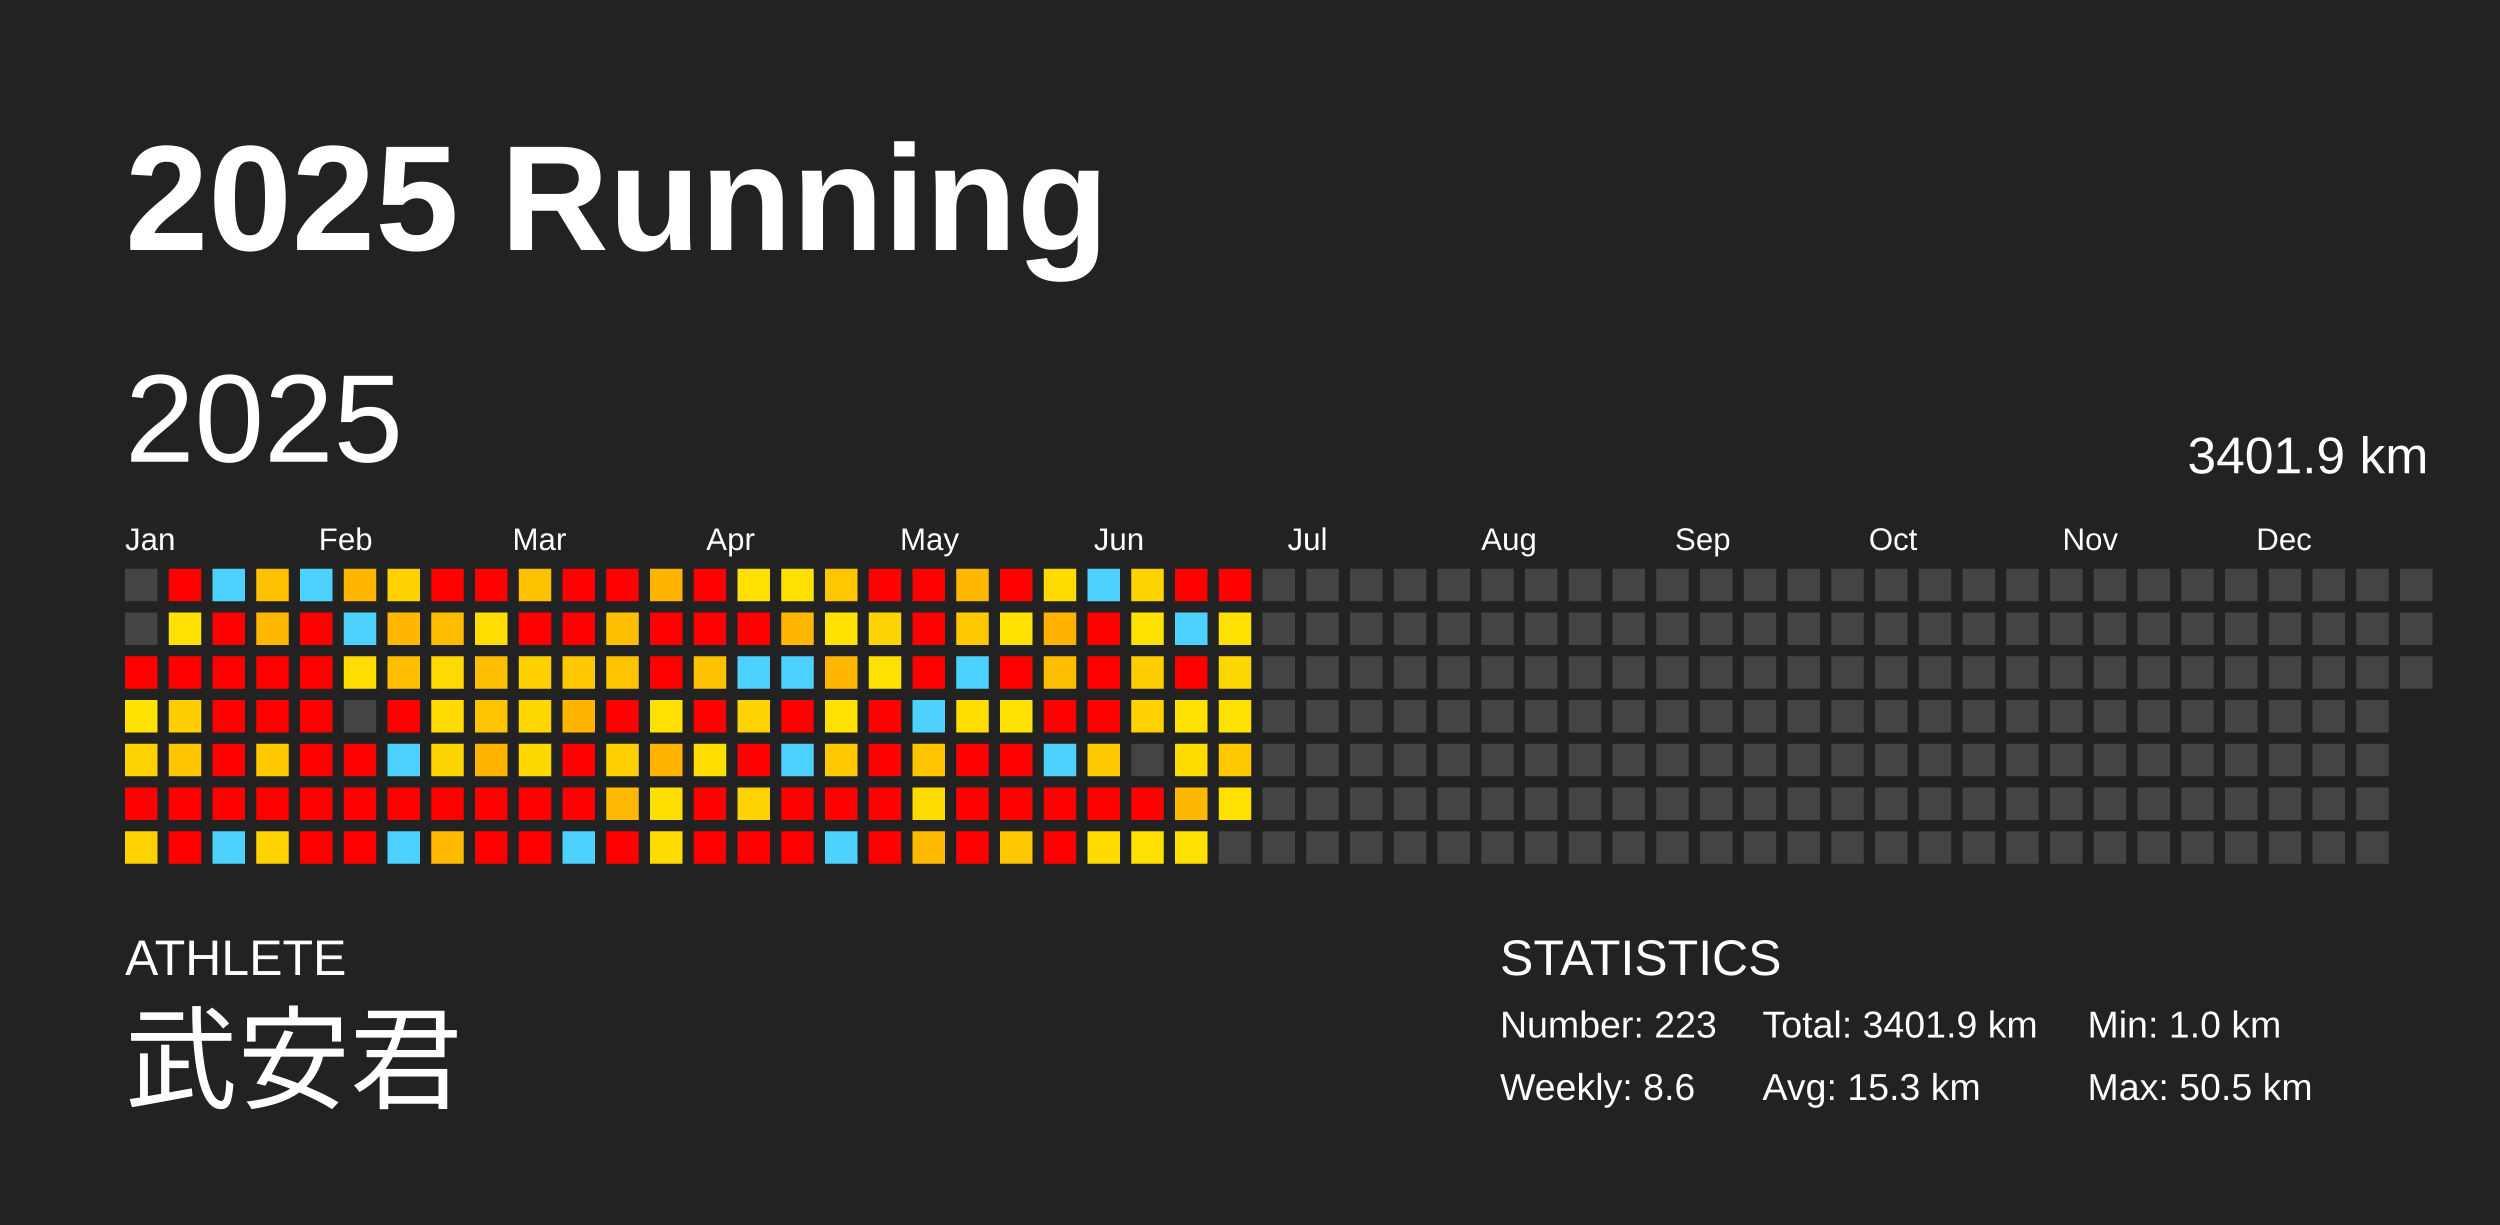
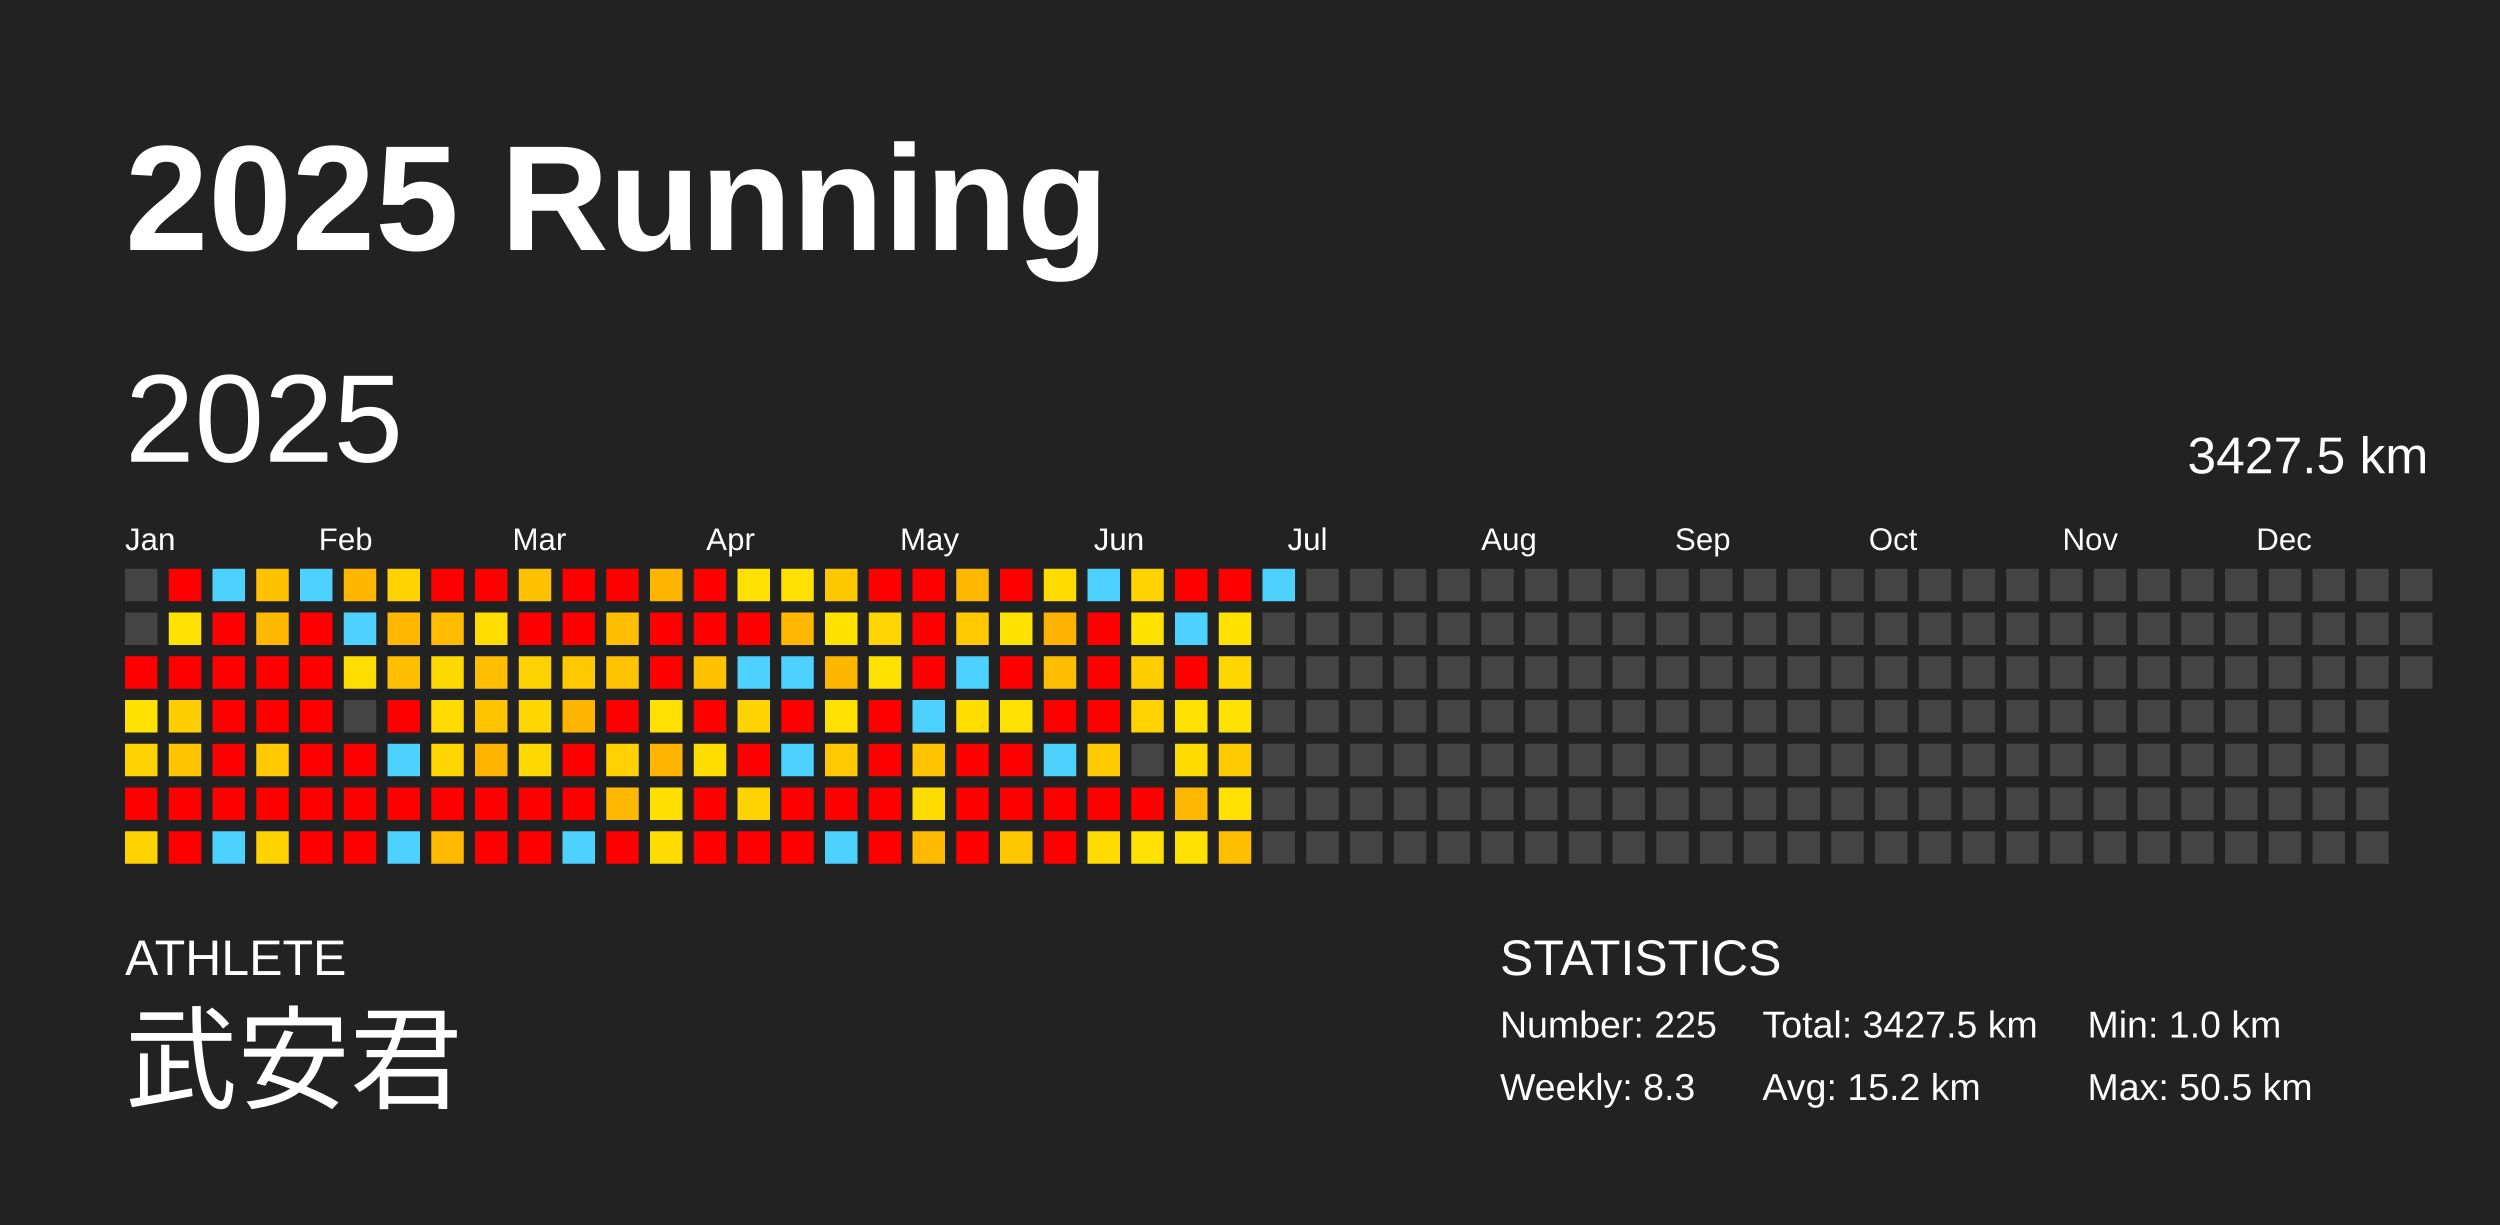
<svg xmlns="http://www.w3.org/2000/svg" baseProfile="full" height="98mm" version="1.1" viewBox="0,0,200,98" width="200mm">
  <defs />
  <rect fill="#222222" height="98" width="200" x="0" y="0" />
  <text fill="#FFFFFF" style="font-size:12px; font-family:Arial; font-weight:bold;" x="10" y="20">2025 Running</text>
  <text fill="#FFFFFF" style="font-size:4px; font-family:Arial" x="10" y="78">ATHLETE</text>
  <text fill="#FFFFFF" style="font-size:9px; font-family:Arial" x="10" y="88">武安君</text>
  <text fill="#FFFFFF" style="font-size:4px; font-family:Arial" x="120" y="78">STATISTICS</text>
-   <text fill="#FFFFFF" style="font-size:3px; font-family:Arial" x="120" y="83">Number: 223</text>
-   <text fill="#FFFFFF" style="font-size:3px; font-family:Arial" x="120" y="88">Weekly: 8.6</text>
-   <text fill="#FFFFFF" style="font-size:3px; font-family:Arial" x="141" y="83">Total: 3401.9 km</text>
-   <text fill="#FFFFFF" style="font-size:3px; font-family:Arial" x="141" y="88">Avg: 15.3 km</text>
+   <text fill="#FFFFFF" style="font-size:3px; font-family:Arial" x="120" y="83">Number: 225</text>
+   <text fill="#FFFFFF" style="font-size:3px; font-family:Arial" x="120" y="88">Weekly: 8.3</text>
+   <text fill="#FFFFFF" style="font-size:3px; font-family:Arial" x="141" y="83">Total: 3427.5 km</text>
+   <text fill="#FFFFFF" style="font-size:3px; font-family:Arial" x="141" y="88">Avg: 15.2 km</text>
  <text fill="#FFFFFF" style="font-size:3px; font-family:Arial" x="167" y="83">Min: 1.0 km</text>
  <text fill="#FFFFFF" style="font-size:3px; font-family:Arial" x="167" y="88">Max: 50.5 km</text>
  <text dominant-baseline="hanging" fill="#FFFFFF" style="font-size:10.0px; font-family:Arial;" x="10" y="30">2025</text>
-   <text dominant-baseline="hanging" fill="#FFFFFF" style="font-size:4.125px; font-family:Arial;" x="175" y="35">3401.9 km</text>
+   <text dominant-baseline="hanging" fill="#FFFFFF" style="font-size:4.125px; font-family:Arial;" x="175" y="35">3427.5 km</text>
  <text fill="#FFFFFF" style="font-size:2.5px; font-family:Arial" x="10.0" y="44">Jan</text>
  <text fill="#FFFFFF" style="font-size:2.5px; font-family:Arial" x="25.5" y="44">Feb</text>
  <text fill="#FFFFFF" style="font-size:2.5px; font-family:Arial" x="41.0" y="44">Mar</text>
  <text fill="#FFFFFF" style="font-size:2.5px; font-family:Arial" x="56.5" y="44">Apr</text>
  <text fill="#FFFFFF" style="font-size:2.5px; font-family:Arial" x="72.0" y="44">May</text>
  <text fill="#FFFFFF" style="font-size:2.5px; font-family:Arial" x="87.5" y="44">Jun</text>
  <text fill="#FFFFFF" style="font-size:2.5px; font-family:Arial" x="103.0" y="44">Jul</text>
  <text fill="#FFFFFF" style="font-size:2.5px; font-family:Arial" x="118.5" y="44">Aug</text>
  <text fill="#FFFFFF" style="font-size:2.5px; font-family:Arial" x="134.0" y="44">Sep</text>
  <text fill="#FFFFFF" style="font-size:2.5px; font-family:Arial" x="149.5" y="44">Oct</text>
  <text fill="#FFFFFF" style="font-size:2.5px; font-family:Arial" x="165.0" y="44">Nov</text>
  <text fill="#FFFFFF" style="font-size:2.5px; font-family:Arial" x="180.5" y="44">Dec</text>
  <rect fill="#444444" height="2.6" width="2.6" x="10.0" y="45.5" />
  <rect fill="#444444" height="2.6" width="2.6" x="10.0" y="49.0" />
  <rect fill="red" height="2.6" width="2.6" x="10.0" y="52.5" />
  <rect fill="#ffe200" height="2.6" width="2.6" x="10.0" y="56.0" />
  <rect fill="#ffd300" height="2.6" width="2.6" x="10.0" y="59.5" />
  <rect fill="red" height="2.6" width="2.6" x="10.0" y="63.0" />
  <rect fill="#ffd300" height="2.6" width="2.6" x="10.0" y="66.5" />
  <rect fill="red" height="2.6" width="2.6" x="13.5" y="45.5" />
  <rect fill="#ffe100" height="2.6" width="2.6" x="13.5" y="49.0" />
  <rect fill="red" height="2.6" width="2.6" x="13.5" y="52.5" />
  <rect fill="#ffce00" height="2.6" width="2.6" x="13.5" y="56.0" />
  <rect fill="#ffc400" height="2.6" width="2.6" x="13.5" y="59.5" />
  <rect fill="red" height="2.6" width="2.6" x="13.5" y="63.0" />
  <rect fill="red" height="2.6" width="2.6" x="13.5" y="66.5" />
  <rect fill="#4dd2ff" height="2.6" width="2.6" x="17.0" y="45.5" />
  <rect fill="red" height="2.6" width="2.6" x="17.0" y="49.0" />
  <rect fill="red" height="2.6" width="2.6" x="17.0" y="52.5" />
  <rect fill="red" height="2.6" width="2.6" x="17.0" y="56.0" />
  <rect fill="red" height="2.6" width="2.6" x="17.0" y="59.5" />
  <rect fill="red" height="2.6" width="2.6" x="17.0" y="63.0" />
  <rect fill="#4dd2ff" height="2.6" width="2.6" x="17.0" y="66.5" />
  <rect fill="#ffc100" height="2.6" width="2.6" x="20.5" y="45.5" />
  <rect fill="#ffb800" height="2.6" width="2.6" x="20.5" y="49.0" />
  <rect fill="red" height="2.6" width="2.6" x="20.5" y="52.5" />
  <rect fill="red" height="2.6" width="2.6" x="20.5" y="56.0" />
  <rect fill="#ffc800" height="2.6" width="2.6" x="20.5" y="59.5" />
  <rect fill="red" height="2.6" width="2.6" x="20.5" y="63.0" />
  <rect fill="#ffd300" height="2.6" width="2.6" x="20.5" y="66.5" />
  <rect fill="#4dd2ff" height="2.6" width="2.6" x="24.0" y="45.5" />
  <rect fill="red" height="2.6" width="2.6" x="24.0" y="49.0" />
  <rect fill="red" height="2.6" width="2.6" x="24.0" y="52.5" />
  <rect fill="red" height="2.6" width="2.6" x="24.0" y="56.0" />
  <rect fill="red" height="2.6" width="2.6" x="24.0" y="59.5" />
  <rect fill="red" height="2.6" width="2.6" x="24.0" y="63.0" />
  <rect fill="red" height="2.6" width="2.6" x="24.0" y="66.5" />
  <rect fill="#ffb600" height="2.6" width="2.6" x="27.5" y="45.5" />
  <rect fill="#4dd2ff" height="2.6" width="2.6" x="27.5" y="49.0" />
  <rect fill="#ffdd00" height="2.6" width="2.6" x="27.5" y="52.5" />
  <rect fill="#444444" height="2.6" width="2.6" x="27.5" y="56.0" />
  <rect fill="red" height="2.6" width="2.6" x="27.5" y="59.5" />
  <rect fill="red" height="2.6" width="2.6" x="27.5" y="63.0" />
  <rect fill="red" height="2.6" width="2.6" x="27.5" y="66.5" />
  <rect fill="#ffd200" height="2.6" width="2.6" x="31.0" y="45.5" />
  <rect fill="#ffb700" height="2.6" width="2.6" x="31.0" y="49.0" />
  <rect fill="#ffbe00" height="2.6" width="2.6" x="31.0" y="52.5" />
  <rect fill="red" height="2.6" width="2.6" x="31.0" y="56.0" />
  <rect fill="#4dd2ff" height="2.6" width="2.6" x="31.0" y="59.5" />
  <rect fill="red" height="2.6" width="2.6" x="31.0" y="63.0" />
  <rect fill="#4dd2ff" height="2.6" width="2.6" x="31.0" y="66.5" />
  <rect fill="red" height="2.6" width="2.6" x="34.5" y="45.5" />
  <rect fill="#ffbc00" height="2.6" width="2.6" x="34.5" y="49.0" />
  <rect fill="#ffda00" height="2.6" width="2.6" x="34.5" y="52.5" />
  <rect fill="#ffdb00" height="2.6" width="2.6" x="34.5" y="56.0" />
  <rect fill="#ffd500" height="2.6" width="2.6" x="34.5" y="59.5" />
  <rect fill="red" height="2.6" width="2.6" x="34.5" y="63.0" />
  <rect fill="#ffba00" height="2.6" width="2.6" x="34.5" y="66.5" />
  <rect fill="red" height="2.6" width="2.6" x="38.0" y="45.5" />
  <rect fill="#ffdd00" height="2.6" width="2.6" x="38.0" y="49.0" />
  <rect fill="#ffbe00" height="2.6" width="2.6" x="38.0" y="52.5" />
  <rect fill="#ffc300" height="2.6" width="2.6" x="38.0" y="56.0" />
  <rect fill="#ffb400" height="2.6" width="2.6" x="38.0" y="59.5" />
  <rect fill="red" height="2.6" width="2.6" x="38.0" y="63.0" />
  <rect fill="red" height="2.6" width="2.6" x="38.0" y="66.5" />
  <rect fill="#ffc200" height="2.6" width="2.6" x="41.5" y="45.5" />
  <rect fill="red" height="2.6" width="2.6" x="41.5" y="49.0" />
  <rect fill="#ffd100" height="2.6" width="2.6" x="41.5" y="52.5" />
  <rect fill="#ffd700" height="2.6" width="2.6" x="41.5" y="56.0" />
  <rect fill="#ffd800" height="2.6" width="2.6" x="41.5" y="59.5" />
  <rect fill="red" height="2.6" width="2.6" x="41.5" y="63.0" />
  <rect fill="red" height="2.6" width="2.6" x="41.5" y="66.5" />
  <rect fill="red" height="2.6" width="2.6" x="45.0" y="45.5" />
  <rect fill="red" height="2.6" width="2.6" x="45.0" y="49.0" />
  <rect fill="#ffc800" height="2.6" width="2.6" x="45.0" y="52.5" />
  <rect fill="#ffb400" height="2.6" width="2.6" x="45.0" y="56.0" />
  <rect fill="red" height="2.6" width="2.6" x="45.0" y="59.5" />
  <rect fill="red" height="2.6" width="2.6" x="45.0" y="63.0" />
  <rect fill="#4dd2ff" height="2.6" width="2.6" x="45.0" y="66.5" />
  <rect fill="red" height="2.6" width="2.6" x="48.5" y="45.5" />
  <rect fill="#ffbe00" height="2.6" width="2.6" x="48.5" y="49.0" />
  <rect fill="#ffc300" height="2.6" width="2.6" x="48.5" y="52.5" />
  <rect fill="red" height="2.6" width="2.6" x="48.5" y="56.0" />
  <rect fill="#ffd100" height="2.6" width="2.6" x="48.5" y="59.5" />
  <rect fill="#ffb900" height="2.6" width="2.6" x="48.5" y="63.0" />
  <rect fill="red" height="2.6" width="2.6" x="48.5" y="66.5" />
  <rect fill="#ffb400" height="2.6" width="2.6" x="52.0" y="45.5" />
  <rect fill="red" height="2.6" width="2.6" x="52.0" y="49.0" />
  <rect fill="red" height="2.6" width="2.6" x="52.0" y="52.5" />
  <rect fill="#ffe000" height="2.6" width="2.6" x="52.0" y="56.0" />
  <rect fill="#ffb500" height="2.6" width="2.6" x="52.0" y="59.5" />
  <rect fill="#ffdf00" height="2.6" width="2.6" x="52.0" y="63.0" />
  <rect fill="#ffdc00" height="2.6" width="2.6" x="52.0" y="66.5" />
  <rect fill="red" height="2.6" width="2.6" x="55.5" y="45.5" />
  <rect fill="red" height="2.6" width="2.6" x="55.5" y="49.0" />
  <rect fill="#ffc200" height="2.6" width="2.6" x="55.5" y="52.5" />
  <rect fill="red" height="2.6" width="2.6" x="55.5" y="56.0" />
  <rect fill="#ffdd00" height="2.6" width="2.6" x="55.5" y="59.5" />
  <rect fill="red" height="2.6" width="2.6" x="55.5" y="63.0" />
  <rect fill="red" height="2.6" width="2.6" x="55.5" y="66.5" />
  <rect fill="#ffe000" height="2.6" width="2.6" x="59.0" y="45.5" />
  <rect fill="red" height="2.6" width="2.6" x="59.0" y="49.0" />
  <rect fill="#4dd2ff" height="2.6" width="2.6" x="59.0" y="52.5" />
  <rect fill="#ffd300" height="2.6" width="2.6" x="59.0" y="56.0" />
  <rect fill="red" height="2.6" width="2.6" x="59.0" y="59.5" />
  <rect fill="#ffd300" height="2.6" width="2.6" x="59.0" y="63.0" />
  <rect fill="red" height="2.6" width="2.6" x="59.0" y="66.5" />
  <rect fill="#ffe000" height="2.6" width="2.6" x="62.5" y="45.5" />
  <rect fill="#ffb700" height="2.6" width="2.6" x="62.5" y="49.0" />
  <rect fill="#4dd2ff" height="2.6" width="2.6" x="62.5" y="52.5" />
  <rect fill="red" height="2.6" width="2.6" x="62.5" y="56.0" />
  <rect fill="#4dd2ff" height="2.6" width="2.6" x="62.5" y="59.5" />
  <rect fill="red" height="2.6" width="2.6" x="62.5" y="63.0" />
  <rect fill="red" height="2.6" width="2.6" x="62.5" y="66.5" />
  <rect fill="#ffc700" height="2.6" width="2.6" x="66.0" y="45.5" />
  <rect fill="#ffe200" height="2.6" width="2.6" x="66.0" y="49.0" />
  <rect fill="#ffb600" height="2.6" width="2.6" x="66.0" y="52.5" />
  <rect fill="#ffe100" height="2.6" width="2.6" x="66.0" y="56.0" />
  <rect fill="#ffc800" height="2.6" width="2.6" x="66.0" y="59.5" />
  <rect fill="red" height="2.6" width="2.6" x="66.0" y="63.0" />
  <rect fill="#4dd2ff" height="2.6" width="2.6" x="66.0" y="66.5" />
  <rect fill="red" height="2.6" width="2.6" x="69.5" y="45.5" />
  <rect fill="#ffd500" height="2.6" width="2.6" x="69.5" y="49.0" />
  <rect fill="#ffe200" height="2.6" width="2.6" x="69.5" y="52.5" />
  <rect fill="red" height="2.6" width="2.6" x="69.5" y="56.0" />
  <rect fill="red" height="2.6" width="2.6" x="69.5" y="59.5" />
  <rect fill="red" height="2.6" width="2.6" x="69.5" y="63.0" />
  <rect fill="red" height="2.6" width="2.6" x="69.5" y="66.5" />
  <rect fill="red" height="2.6" width="2.6" x="73.0" y="45.5" />
  <rect fill="red" height="2.6" width="2.6" x="73.0" y="49.0" />
  <rect fill="red" height="2.6" width="2.6" x="73.0" y="52.5" />
  <rect fill="#4dd2ff" height="2.6" width="2.6" x="73.0" y="56.0" />
  <rect fill="#ffc300" height="2.6" width="2.6" x="73.0" y="59.5" />
  <rect fill="#ffdc00" height="2.6" width="2.6" x="73.0" y="63.0" />
  <rect fill="#ffba00" height="2.6" width="2.6" x="73.0" y="66.5" />
  <rect fill="#ffb800" height="2.6" width="2.6" x="76.5" y="45.5" />
  <rect fill="#ffc800" height="2.6" width="2.6" x="76.5" y="49.0" />
  <rect fill="#4dd2ff" height="2.6" width="2.6" x="76.5" y="52.5" />
  <rect fill="#ffdd00" height="2.6" width="2.6" x="76.5" y="56.0" />
  <rect fill="red" height="2.6" width="2.6" x="76.5" y="59.5" />
  <rect fill="red" height="2.6" width="2.6" x="76.5" y="63.0" />
  <rect fill="red" height="2.6" width="2.6" x="76.5" y="66.5" />
  <rect fill="red" height="2.6" width="2.6" x="80.0" y="45.5" />
  <rect fill="#ffe200" height="2.6" width="2.6" x="80.0" y="49.0" />
  <rect fill="red" height="2.6" width="2.6" x="80.0" y="52.5" />
  <rect fill="#ffe100" height="2.6" width="2.6" x="80.0" y="56.0" />
  <rect fill="red" height="2.6" width="2.6" x="80.0" y="59.5" />
  <rect fill="red" height="2.6" width="2.6" x="80.0" y="63.0" />
  <rect fill="#ffc700" height="2.6" width="2.6" x="80.0" y="66.5" />
  <rect fill="#ffdb00" height="2.6" width="2.6" x="83.5" y="45.5" />
  <rect fill="#ffb200" height="2.6" width="2.6" x="83.5" y="49.0" />
  <rect fill="#ffbd00" height="2.6" width="2.6" x="83.5" y="52.5" />
  <rect fill="red" height="2.6" width="2.6" x="83.5" y="56.0" />
  <rect fill="#4dd2ff" height="2.6" width="2.6" x="83.5" y="59.5" />
  <rect fill="red" height="2.6" width="2.6" x="83.5" y="63.0" />
  <rect fill="red" height="2.6" width="2.6" x="83.5" y="66.5" />
  <rect fill="#4dd2ff" height="2.6" width="2.6" x="87.0" y="45.5" />
  <rect fill="red" height="2.6" width="2.6" x="87.0" y="49.0" />
  <rect fill="red" height="2.6" width="2.6" x="87.0" y="52.5" />
  <rect fill="red" height="2.6" width="2.6" x="87.0" y="56.0" />
  <rect fill="#ffc900" height="2.6" width="2.6" x="87.0" y="59.5" />
  <rect fill="red" height="2.6" width="2.6" x="87.0" y="63.0" />
  <rect fill="#ffdb00" height="2.6" width="2.6" x="87.0" y="66.5" />
  <rect fill="#ffd300" height="2.6" width="2.6" x="90.5" y="45.5" />
  <rect fill="#ffe200" height="2.6" width="2.6" x="90.5" y="49.0" />
  <rect fill="#ffce00" height="2.6" width="2.6" x="90.5" y="52.5" />
  <rect fill="#ffd200" height="2.6" width="2.6" x="90.5" y="56.0" />
  <rect fill="#444444" height="2.6" width="2.6" x="90.5" y="59.5" />
  <rect fill="red" height="2.6" width="2.6" x="90.5" y="63.0" />
  <rect fill="#ffe100" height="2.6" width="2.6" x="90.5" y="66.5" />
  <rect fill="red" height="2.6" width="2.6" x="94.0" y="45.5" />
  <rect fill="#4dd2ff" height="2.6" width="2.6" x="94.0" y="49.0" />
  <rect fill="red" height="2.6" width="2.6" x="94.0" y="52.5" />
  <rect fill="#ffe100" height="2.6" width="2.6" x="94.0" y="56.0" />
  <rect fill="#ffdc00" height="2.6" width="2.6" x="94.0" y="59.5" />
  <rect fill="#ffb800" height="2.6" width="2.6" x="94.0" y="63.0" />
  <rect fill="#ffe100" height="2.6" width="2.6" x="94.0" y="66.5" />
  <rect fill="red" height="2.6" width="2.6" x="97.5" y="45.5" />
  <rect fill="#ffe200" height="2.6" width="2.6" x="97.5" y="49.0" />
  <rect fill="#ffd700" height="2.6" width="2.6" x="97.5" y="52.5" />
  <rect fill="#ffe100" height="2.6" width="2.6" x="97.5" y="56.0" />
  <rect fill="#ffc900" height="2.6" width="2.6" x="97.5" y="59.5" />
  <rect fill="#ffe000" height="2.6" width="2.6" x="97.5" y="63.0" />
-   <rect fill="#444444" height="2.6" width="2.6" x="97.5" y="66.5" />
-   <rect fill="#444444" height="2.6" width="2.6" x="101.0" y="45.5" />
+   <rect fill="#ffbf00" height="2.6" width="2.6" x="97.5" y="66.5" />
+   <rect fill="#4dd2ff" height="2.6" width="2.6" x="101.0" y="45.5" />
  <rect fill="#444444" height="2.6" width="2.6" x="101.0" y="49.0" />
  <rect fill="#444444" height="2.6" width="2.6" x="101.0" y="52.5" />
  <rect fill="#444444" height="2.6" width="2.6" x="101.0" y="56.0" />
  <rect fill="#444444" height="2.6" width="2.6" x="101.0" y="59.5" />
  <rect fill="#444444" height="2.6" width="2.6" x="101.0" y="63.0" />
  <rect fill="#444444" height="2.6" width="2.6" x="101.0" y="66.5" />
  <rect fill="#444444" height="2.6" width="2.6" x="104.5" y="45.5" />
  <rect fill="#444444" height="2.6" width="2.6" x="104.5" y="49.0" />
  <rect fill="#444444" height="2.6" width="2.6" x="104.5" y="52.5" />
  <rect fill="#444444" height="2.6" width="2.6" x="104.5" y="56.0" />
  <rect fill="#444444" height="2.6" width="2.6" x="104.5" y="59.5" />
  <rect fill="#444444" height="2.6" width="2.6" x="104.5" y="63.0" />
  <rect fill="#444444" height="2.6" width="2.6" x="104.5" y="66.5" />
  <rect fill="#444444" height="2.6" width="2.6" x="108.0" y="45.5" />
  <rect fill="#444444" height="2.6" width="2.6" x="108.0" y="49.0" />
  <rect fill="#444444" height="2.6" width="2.6" x="108.0" y="52.5" />
  <rect fill="#444444" height="2.6" width="2.6" x="108.0" y="56.0" />
  <rect fill="#444444" height="2.6" width="2.6" x="108.0" y="59.5" />
  <rect fill="#444444" height="2.6" width="2.6" x="108.0" y="63.0" />
  <rect fill="#444444" height="2.6" width="2.6" x="108.0" y="66.5" />
  <rect fill="#444444" height="2.6" width="2.6" x="111.5" y="45.5" />
  <rect fill="#444444" height="2.6" width="2.6" x="111.5" y="49.0" />
  <rect fill="#444444" height="2.6" width="2.6" x="111.5" y="52.5" />
  <rect fill="#444444" height="2.6" width="2.6" x="111.5" y="56.0" />
  <rect fill="#444444" height="2.6" width="2.6" x="111.5" y="59.5" />
  <rect fill="#444444" height="2.6" width="2.6" x="111.5" y="63.0" />
  <rect fill="#444444" height="2.6" width="2.6" x="111.5" y="66.5" />
  <rect fill="#444444" height="2.6" width="2.6" x="115.0" y="45.5" />
  <rect fill="#444444" height="2.6" width="2.6" x="115.0" y="49.0" />
  <rect fill="#444444" height="2.6" width="2.6" x="115.0" y="52.5" />
  <rect fill="#444444" height="2.6" width="2.6" x="115.0" y="56.0" />
  <rect fill="#444444" height="2.6" width="2.6" x="115.0" y="59.5" />
  <rect fill="#444444" height="2.6" width="2.6" x="115.0" y="63.0" />
  <rect fill="#444444" height="2.6" width="2.6" x="115.0" y="66.5" />
  <rect fill="#444444" height="2.6" width="2.6" x="118.5" y="45.5" />
  <rect fill="#444444" height="2.6" width="2.6" x="118.5" y="49.0" />
  <rect fill="#444444" height="2.6" width="2.6" x="118.5" y="52.5" />
  <rect fill="#444444" height="2.6" width="2.6" x="118.5" y="56.0" />
  <rect fill="#444444" height="2.6" width="2.6" x="118.5" y="59.5" />
  <rect fill="#444444" height="2.6" width="2.6" x="118.5" y="63.0" />
  <rect fill="#444444" height="2.6" width="2.6" x="118.5" y="66.5" />
  <rect fill="#444444" height="2.6" width="2.6" x="122.0" y="45.5" />
  <rect fill="#444444" height="2.6" width="2.6" x="122.0" y="49.0" />
  <rect fill="#444444" height="2.6" width="2.6" x="122.0" y="52.5" />
  <rect fill="#444444" height="2.6" width="2.6" x="122.0" y="56.0" />
  <rect fill="#444444" height="2.6" width="2.6" x="122.0" y="59.5" />
  <rect fill="#444444" height="2.6" width="2.6" x="122.0" y="63.0" />
  <rect fill="#444444" height="2.6" width="2.6" x="122.0" y="66.5" />
  <rect fill="#444444" height="2.6" width="2.6" x="125.5" y="45.5" />
  <rect fill="#444444" height="2.6" width="2.6" x="125.5" y="49.0" />
  <rect fill="#444444" height="2.6" width="2.6" x="125.5" y="52.5" />
  <rect fill="#444444" height="2.6" width="2.6" x="125.5" y="56.0" />
  <rect fill="#444444" height="2.6" width="2.6" x="125.5" y="59.5" />
  <rect fill="#444444" height="2.6" width="2.6" x="125.5" y="63.0" />
  <rect fill="#444444" height="2.6" width="2.6" x="125.5" y="66.5" />
  <rect fill="#444444" height="2.6" width="2.6" x="129.0" y="45.5" />
  <rect fill="#444444" height="2.6" width="2.6" x="129.0" y="49.0" />
  <rect fill="#444444" height="2.6" width="2.6" x="129.0" y="52.5" />
  <rect fill="#444444" height="2.6" width="2.6" x="129.0" y="56.0" />
  <rect fill="#444444" height="2.6" width="2.6" x="129.0" y="59.5" />
  <rect fill="#444444" height="2.6" width="2.6" x="129.0" y="63.0" />
  <rect fill="#444444" height="2.6" width="2.6" x="129.0" y="66.5" />
  <rect fill="#444444" height="2.6" width="2.6" x="132.5" y="45.5" />
  <rect fill="#444444" height="2.6" width="2.6" x="132.5" y="49.0" />
  <rect fill="#444444" height="2.6" width="2.6" x="132.5" y="52.5" />
  <rect fill="#444444" height="2.6" width="2.6" x="132.5" y="56.0" />
  <rect fill="#444444" height="2.6" width="2.6" x="132.5" y="59.5" />
  <rect fill="#444444" height="2.6" width="2.6" x="132.5" y="63.0" />
  <rect fill="#444444" height="2.6" width="2.6" x="132.5" y="66.5" />
  <rect fill="#444444" height="2.6" width="2.6" x="136.0" y="45.5" />
  <rect fill="#444444" height="2.6" width="2.6" x="136.0" y="49.0" />
  <rect fill="#444444" height="2.6" width="2.6" x="136.0" y="52.5" />
  <rect fill="#444444" height="2.6" width="2.6" x="136.0" y="56.0" />
  <rect fill="#444444" height="2.6" width="2.6" x="136.0" y="59.5" />
  <rect fill="#444444" height="2.6" width="2.6" x="136.0" y="63.0" />
  <rect fill="#444444" height="2.6" width="2.6" x="136.0" y="66.5" />
  <rect fill="#444444" height="2.6" width="2.6" x="139.5" y="45.5" />
  <rect fill="#444444" height="2.6" width="2.6" x="139.5" y="49.0" />
  <rect fill="#444444" height="2.6" width="2.6" x="139.5" y="52.5" />
  <rect fill="#444444" height="2.6" width="2.6" x="139.5" y="56.0" />
  <rect fill="#444444" height="2.6" width="2.6" x="139.5" y="59.5" />
  <rect fill="#444444" height="2.6" width="2.6" x="139.5" y="63.0" />
  <rect fill="#444444" height="2.6" width="2.6" x="139.5" y="66.5" />
  <rect fill="#444444" height="2.6" width="2.6" x="143.0" y="45.5" />
  <rect fill="#444444" height="2.6" width="2.6" x="143.0" y="49.0" />
  <rect fill="#444444" height="2.6" width="2.6" x="143.0" y="52.5" />
  <rect fill="#444444" height="2.6" width="2.6" x="143.0" y="56.0" />
  <rect fill="#444444" height="2.6" width="2.6" x="143.0" y="59.5" />
  <rect fill="#444444" height="2.6" width="2.6" x="143.0" y="63.0" />
  <rect fill="#444444" height="2.6" width="2.6" x="143.0" y="66.5" />
  <rect fill="#444444" height="2.6" width="2.6" x="146.5" y="45.5" />
  <rect fill="#444444" height="2.6" width="2.6" x="146.5" y="49.0" />
  <rect fill="#444444" height="2.6" width="2.6" x="146.5" y="52.5" />
  <rect fill="#444444" height="2.6" width="2.6" x="146.5" y="56.0" />
  <rect fill="#444444" height="2.6" width="2.6" x="146.5" y="59.5" />
  <rect fill="#444444" height="2.6" width="2.6" x="146.5" y="63.0" />
  <rect fill="#444444" height="2.6" width="2.6" x="146.5" y="66.5" />
  <rect fill="#444444" height="2.6" width="2.6" x="150.0" y="45.5" />
  <rect fill="#444444" height="2.6" width="2.6" x="150.0" y="49.0" />
  <rect fill="#444444" height="2.6" width="2.6" x="150.0" y="52.5" />
  <rect fill="#444444" height="2.6" width="2.6" x="150.0" y="56.0" />
  <rect fill="#444444" height="2.6" width="2.6" x="150.0" y="59.5" />
  <rect fill="#444444" height="2.6" width="2.6" x="150.0" y="63.0" />
  <rect fill="#444444" height="2.6" width="2.6" x="150.0" y="66.5" />
  <rect fill="#444444" height="2.6" width="2.6" x="153.5" y="45.5" />
  <rect fill="#444444" height="2.6" width="2.6" x="153.5" y="49.0" />
  <rect fill="#444444" height="2.6" width="2.6" x="153.5" y="52.5" />
  <rect fill="#444444" height="2.6" width="2.6" x="153.5" y="56.0" />
  <rect fill="#444444" height="2.6" width="2.6" x="153.5" y="59.5" />
  <rect fill="#444444" height="2.6" width="2.6" x="153.5" y="63.0" />
  <rect fill="#444444" height="2.6" width="2.6" x="153.5" y="66.5" />
  <rect fill="#444444" height="2.6" width="2.6" x="157.0" y="45.5" />
  <rect fill="#444444" height="2.6" width="2.6" x="157.0" y="49.0" />
  <rect fill="#444444" height="2.6" width="2.6" x="157.0" y="52.5" />
  <rect fill="#444444" height="2.6" width="2.6" x="157.0" y="56.0" />
  <rect fill="#444444" height="2.6" width="2.6" x="157.0" y="59.5" />
  <rect fill="#444444" height="2.6" width="2.6" x="157.0" y="63.0" />
  <rect fill="#444444" height="2.6" width="2.6" x="157.0" y="66.5" />
  <rect fill="#444444" height="2.6" width="2.6" x="160.5" y="45.5" />
  <rect fill="#444444" height="2.6" width="2.6" x="160.5" y="49.0" />
  <rect fill="#444444" height="2.6" width="2.6" x="160.5" y="52.5" />
  <rect fill="#444444" height="2.6" width="2.6" x="160.5" y="56.0" />
  <rect fill="#444444" height="2.6" width="2.6" x="160.5" y="59.5" />
  <rect fill="#444444" height="2.6" width="2.6" x="160.5" y="63.0" />
  <rect fill="#444444" height="2.6" width="2.6" x="160.5" y="66.5" />
  <rect fill="#444444" height="2.6" width="2.6" x="164.0" y="45.5" />
  <rect fill="#444444" height="2.6" width="2.6" x="164.0" y="49.0" />
  <rect fill="#444444" height="2.6" width="2.6" x="164.0" y="52.5" />
  <rect fill="#444444" height="2.6" width="2.6" x="164.0" y="56.0" />
  <rect fill="#444444" height="2.6" width="2.6" x="164.0" y="59.5" />
  <rect fill="#444444" height="2.6" width="2.6" x="164.0" y="63.0" />
  <rect fill="#444444" height="2.6" width="2.6" x="164.0" y="66.5" />
  <rect fill="#444444" height="2.6" width="2.6" x="167.5" y="45.5" />
  <rect fill="#444444" height="2.6" width="2.6" x="167.5" y="49.0" />
  <rect fill="#444444" height="2.6" width="2.6" x="167.5" y="52.5" />
  <rect fill="#444444" height="2.6" width="2.6" x="167.5" y="56.0" />
  <rect fill="#444444" height="2.6" width="2.6" x="167.5" y="59.5" />
  <rect fill="#444444" height="2.6" width="2.6" x="167.5" y="63.0" />
  <rect fill="#444444" height="2.6" width="2.6" x="167.5" y="66.5" />
  <rect fill="#444444" height="2.6" width="2.6" x="171.0" y="45.5" />
  <rect fill="#444444" height="2.6" width="2.6" x="171.0" y="49.0" />
  <rect fill="#444444" height="2.6" width="2.6" x="171.0" y="52.5" />
  <rect fill="#444444" height="2.6" width="2.6" x="171.0" y="56.0" />
  <rect fill="#444444" height="2.6" width="2.6" x="171.0" y="59.5" />
  <rect fill="#444444" height="2.6" width="2.6" x="171.0" y="63.0" />
  <rect fill="#444444" height="2.6" width="2.6" x="171.0" y="66.5" />
  <rect fill="#444444" height="2.6" width="2.6" x="174.5" y="45.5" />
  <rect fill="#444444" height="2.6" width="2.6" x="174.5" y="49.0" />
  <rect fill="#444444" height="2.6" width="2.6" x="174.5" y="52.5" />
  <rect fill="#444444" height="2.6" width="2.6" x="174.5" y="56.0" />
  <rect fill="#444444" height="2.6" width="2.6" x="174.5" y="59.5" />
  <rect fill="#444444" height="2.6" width="2.6" x="174.5" y="63.0" />
  <rect fill="#444444" height="2.6" width="2.6" x="174.5" y="66.5" />
  <rect fill="#444444" height="2.6" width="2.6" x="178.0" y="45.5" />
  <rect fill="#444444" height="2.6" width="2.6" x="178.0" y="49.0" />
  <rect fill="#444444" height="2.6" width="2.6" x="178.0" y="52.5" />
  <rect fill="#444444" height="2.6" width="2.6" x="178.0" y="56.0" />
  <rect fill="#444444" height="2.6" width="2.6" x="178.0" y="59.5" />
  <rect fill="#444444" height="2.6" width="2.6" x="178.0" y="63.0" />
  <rect fill="#444444" height="2.6" width="2.6" x="178.0" y="66.5" />
  <rect fill="#444444" height="2.6" width="2.6" x="181.5" y="45.5" />
  <rect fill="#444444" height="2.6" width="2.6" x="181.5" y="49.0" />
  <rect fill="#444444" height="2.6" width="2.6" x="181.5" y="52.5" />
  <rect fill="#444444" height="2.6" width="2.6" x="181.5" y="56.0" />
  <rect fill="#444444" height="2.6" width="2.6" x="181.5" y="59.5" />
  <rect fill="#444444" height="2.6" width="2.6" x="181.5" y="63.0" />
  <rect fill="#444444" height="2.6" width="2.6" x="181.5" y="66.5" />
  <rect fill="#444444" height="2.6" width="2.6" x="185.0" y="45.5" />
  <rect fill="#444444" height="2.6" width="2.6" x="185.0" y="49.0" />
  <rect fill="#444444" height="2.6" width="2.6" x="185.0" y="52.5" />
  <rect fill="#444444" height="2.6" width="2.6" x="185.0" y="56.0" />
  <rect fill="#444444" height="2.6" width="2.6" x="185.0" y="59.5" />
  <rect fill="#444444" height="2.6" width="2.6" x="185.0" y="63.0" />
  <rect fill="#444444" height="2.6" width="2.6" x="185.0" y="66.5" />
  <rect fill="#444444" height="2.6" width="2.6" x="188.5" y="45.5" />
  <rect fill="#444444" height="2.6" width="2.6" x="188.5" y="49.0" />
  <rect fill="#444444" height="2.6" width="2.6" x="188.5" y="52.5" />
  <rect fill="#444444" height="2.6" width="2.6" x="188.5" y="56.0" />
  <rect fill="#444444" height="2.6" width="2.6" x="188.5" y="59.5" />
  <rect fill="#444444" height="2.6" width="2.6" x="188.5" y="63.0" />
  <rect fill="#444444" height="2.6" width="2.6" x="188.5" y="66.5" />
  <rect fill="#444444" height="2.6" width="2.6" x="192.0" y="45.5" />
  <rect fill="#444444" height="2.6" width="2.6" x="192.0" y="49.0" />
  <rect fill="#444444" height="2.6" width="2.6" x="192.0" y="52.5" />
</svg>
